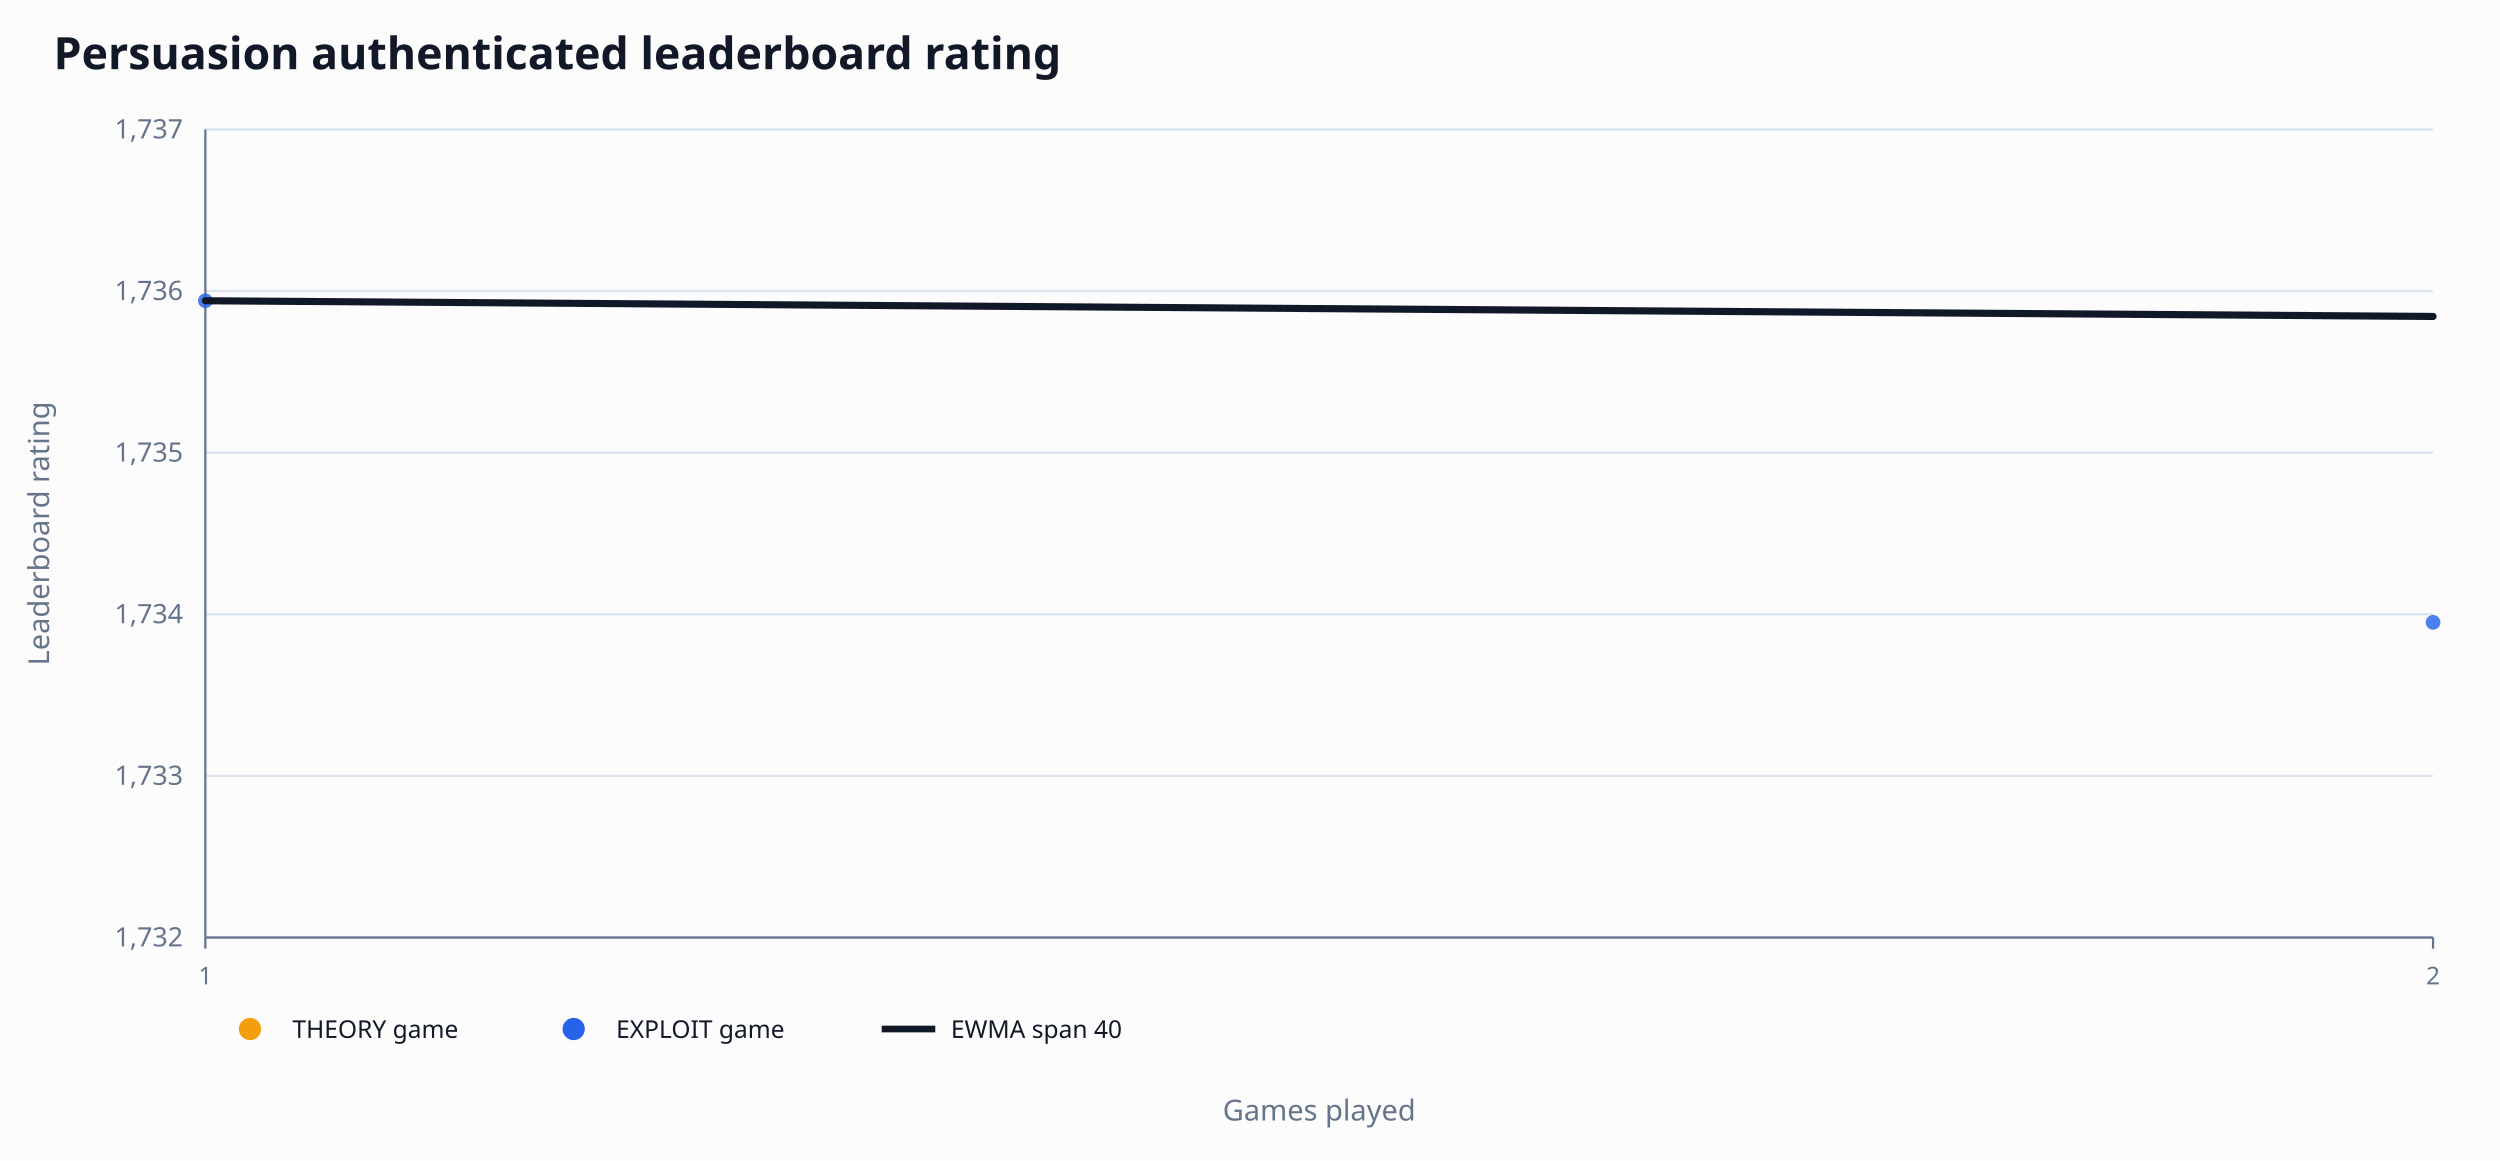
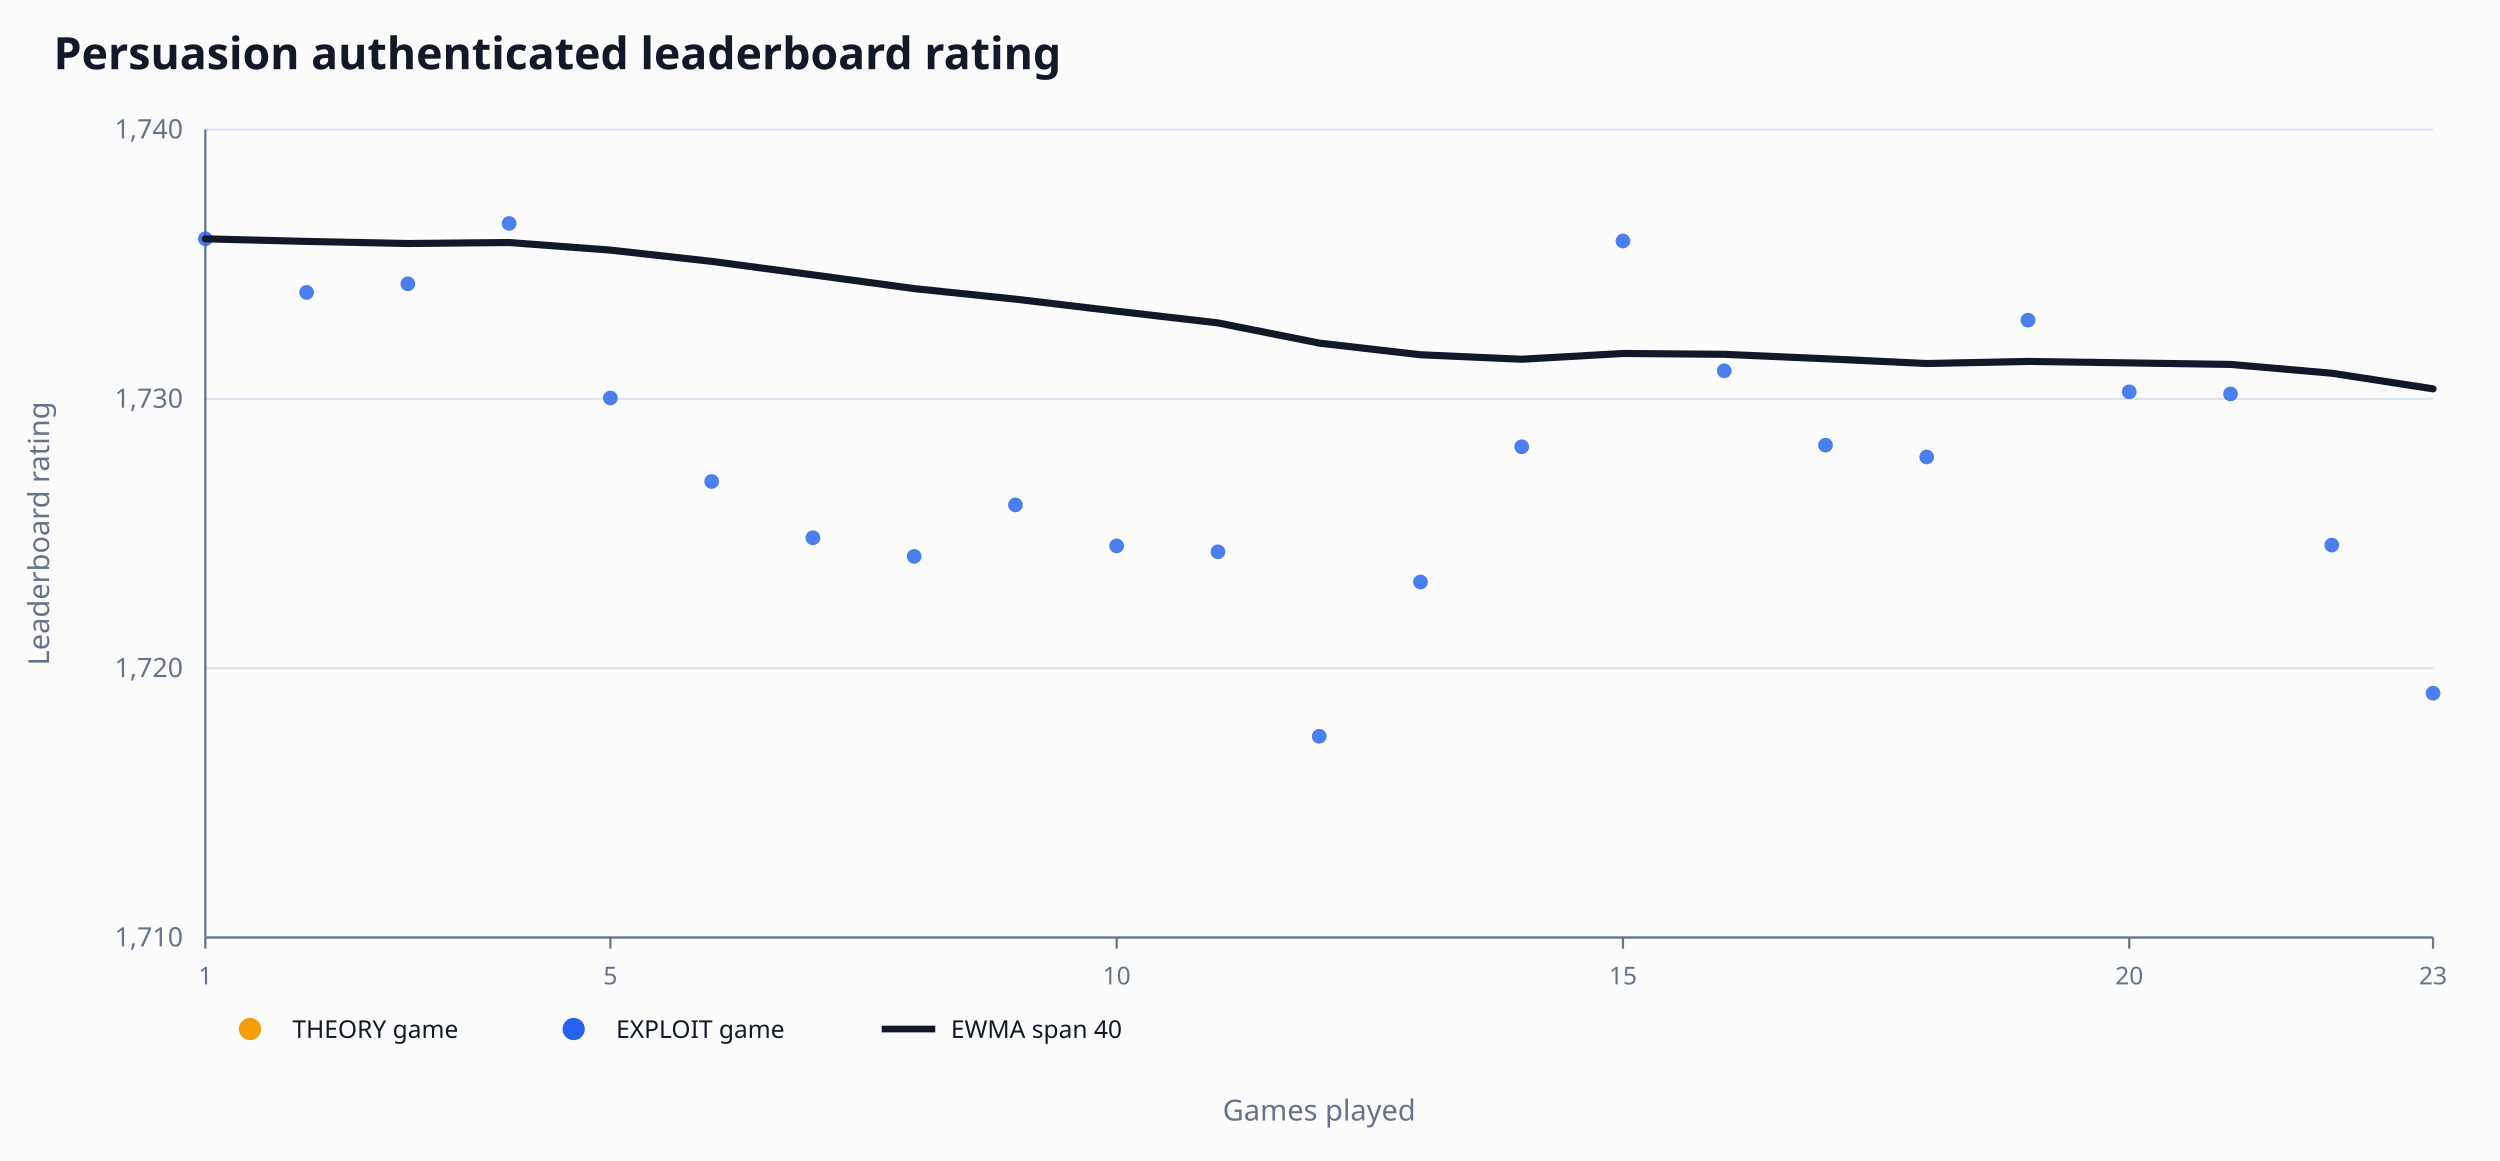
<svg xmlns="http://www.w3.org/2000/svg" width="1120" height="520" viewBox="0 0 1120 520">
  <rect width="100%" height="100%" fill="#fcfcfd" />
  <text x="24" y="31" font-family="system-ui,sans-serif" font-size="20" font-weight="700" fill="#111827">Persuasion authenticated leaderboard rating</text>
  <line x1="92" y1="420.00" x2="1090" y2="420.00" stroke="#dbe3ee" stroke-width="1" />
-   <text x="82" y="424.00" text-anchor="end" font-family="system-ui,sans-serif" font-size="12" fill="#64748b">1,732</text>
-   <line x1="92" y1="347.60" x2="1090" y2="347.60" stroke="#dbe3ee" stroke-width="1" />
-   <text x="82" y="351.60" text-anchor="end" font-family="system-ui,sans-serif" font-size="12" fill="#64748b">1,733</text>
-   <line x1="92" y1="275.20" x2="1090" y2="275.20" stroke="#dbe3ee" stroke-width="1" />
-   <text x="82" y="279.20" text-anchor="end" font-family="system-ui,sans-serif" font-size="12" fill="#64748b">1,734</text>
-   <line x1="92" y1="202.80" x2="1090" y2="202.80" stroke="#dbe3ee" stroke-width="1" />
-   <text x="82" y="206.80" text-anchor="end" font-family="system-ui,sans-serif" font-size="12" fill="#64748b">1,735</text>
-   <line x1="92" y1="130.40" x2="1090" y2="130.40" stroke="#dbe3ee" stroke-width="1" />
-   <text x="82" y="134.40" text-anchor="end" font-family="system-ui,sans-serif" font-size="12" fill="#64748b">1,736</text>
+   <text x="82" y="424.00" text-anchor="end" font-family="system-ui,sans-serif" font-size="12" fill="#64748b">1,710</text>
+   <line x1="92" y1="299.33" x2="1090" y2="299.33" stroke="#dbe3ee" stroke-width="1" />
+   <text x="82" y="303.33" text-anchor="end" font-family="system-ui,sans-serif" font-size="12" fill="#64748b">1,720</text>
+   <line x1="92" y1="178.67" x2="1090" y2="178.67" stroke="#dbe3ee" stroke-width="1" />
+   <text x="82" y="182.67" text-anchor="end" font-family="system-ui,sans-serif" font-size="12" fill="#64748b">1,730</text>
  <line x1="92" y1="58.00" x2="1090" y2="58.00" stroke="#dbe3ee" stroke-width="1" />
-   <text x="82" y="62.00" text-anchor="end" font-family="system-ui,sans-serif" font-size="12" fill="#64748b">1,737</text>
+   <text x="82" y="62.00" text-anchor="end" font-family="system-ui,sans-serif" font-size="12" fill="#64748b">1,740</text>
  <line x1="92.00" y1="420" x2="92.00" y2="425" stroke="#64748b" />
  <text x="92.00" y="441" text-anchor="middle" font-family="system-ui,sans-serif" font-size="11" fill="#64748b">1</text>
+   <line x1="273.45" y1="420" x2="273.45" y2="425" stroke="#64748b" />
+   <text x="273.45" y="441" text-anchor="middle" font-family="system-ui,sans-serif" font-size="11" fill="#64748b">5</text>
+   <line x1="500.27" y1="420" x2="500.27" y2="425" stroke="#64748b" />
+   <text x="500.27" y="441" text-anchor="middle" font-family="system-ui,sans-serif" font-size="11" fill="#64748b">10</text>
+   <line x1="727.09" y1="420" x2="727.09" y2="425" stroke="#64748b" />
+   <text x="727.09" y="441" text-anchor="middle" font-family="system-ui,sans-serif" font-size="11" fill="#64748b">15</text>
+   <line x1="953.91" y1="420" x2="953.91" y2="425" stroke="#64748b" />
+   <text x="953.91" y="441" text-anchor="middle" font-family="system-ui,sans-serif" font-size="11" fill="#64748b">20</text>
  <line x1="1090.00" y1="420" x2="1090.00" y2="425" stroke="#64748b" />
-   <text x="1090.00" y="441" text-anchor="middle" font-family="system-ui,sans-serif" font-size="11" fill="#64748b">2</text>
+   <text x="1090.00" y="441" text-anchor="middle" font-family="system-ui,sans-serif" font-size="11" fill="#64748b">23</text>
  <line x1="92" y1="58" x2="92" y2="420" stroke="#64748b" />
  <line x1="92" y1="420" x2="1090" y2="420" stroke="#64748b" />
  <text x="591.00" y="502" text-anchor="middle" font-family="system-ui,sans-serif" font-size="13" fill="#64748b">Games played</text>
  <text x="22" y="239.00" text-anchor="middle" transform="rotate(-90 22 239.00)" font-family="system-ui,sans-serif" font-size="13" fill="#64748b">Leaderboard rating</text>
-   <circle cx="92.00" cy="134.74" r="3.3" fill="#2563eb" opacity="0.82" />
-   <circle cx="1090.00" cy="278.82" r="3.3" fill="#2563eb" opacity="0.82" />
-   <polyline points="92.00,134.74 1090.00,141.77" fill="none" stroke="#111827" stroke-width="3.2" stroke-linejoin="round" stroke-linecap="round" />
+   <circle cx="92.00" cy="106.99" r="3.3" fill="#2563eb" opacity="0.82" />
+   <circle cx="137.36" cy="131.00" r="3.3" fill="#2563eb" opacity="0.82" />
+   <circle cx="182.73" cy="127.14" r="3.3" fill="#2563eb" opacity="0.82" />
+   <circle cx="228.09" cy="100.11" r="3.3" fill="#2563eb" opacity="0.82" />
+   <circle cx="273.45" cy="178.30" r="3.3" fill="#2563eb" opacity="0.82" />
+   <circle cx="318.82" cy="215.71" r="3.3" fill="#2563eb" opacity="0.82" />
+   <circle cx="364.18" cy="240.93" r="3.3" fill="#2563eb" opacity="0.82" />
+   <circle cx="409.55" cy="249.26" r="3.3" fill="#2563eb" opacity="0.82" />
+   <circle cx="454.91" cy="226.21" r="3.3" fill="#2563eb" opacity="0.82" />
+   <circle cx="500.27" cy="244.55" r="3.3" fill="#2563eb" opacity="0.82" />
+   <circle cx="545.64" cy="247.21" r="3.3" fill="#2563eb" opacity="0.82" />
+   <circle cx="591.00" cy="329.86" r="3.3" fill="#2563eb" opacity="0.82" />
+   <circle cx="636.36" cy="260.72" r="3.3" fill="#2563eb" opacity="0.82" />
+   <circle cx="681.73" cy="200.15" r="3.3" fill="#2563eb" opacity="0.82" />
+   <circle cx="727.09" cy="107.96" r="3.3" fill="#2563eb" opacity="0.82" />
+   <circle cx="772.45" cy="166.12" r="3.3" fill="#2563eb" opacity="0.82" />
+   <circle cx="817.82" cy="199.42" r="3.3" fill="#2563eb" opacity="0.82" />
+   <circle cx="863.18" cy="204.73" r="3.3" fill="#2563eb" opacity="0.82" />
+   <circle cx="908.55" cy="143.43" r="3.3" fill="#2563eb" opacity="0.82" />
+   <circle cx="953.91" cy="175.53" r="3.3" fill="#2563eb" opacity="0.82" />
+   <circle cx="999.27" cy="176.49" r="3.3" fill="#2563eb" opacity="0.82" />
+   <circle cx="1044.64" cy="244.19" r="3.3" fill="#2563eb" opacity="0.82" />
+   <circle cx="1090.00" cy="310.56" r="3.3" fill="#2563eb" opacity="0.82" />
+   <polyline points="92.00,106.99 137.36,108.16 182.73,109.09 228.09,108.65 273.45,112.05 318.82,117.10 364.18,123.14 409.55,129.30 454.91,134.02 500.27,139.42 545.64,144.67 591.00,153.71 636.36,158.93 681.73,160.94 727.09,158.35 772.45,158.73 817.82,160.72 863.18,162.86 908.55,161.92 953.91,162.58 999.27,163.26 1044.64,167.21 1090.00,174.20" fill="none" stroke="#111827" stroke-width="3.2" stroke-linejoin="round" stroke-linecap="round" />
  <circle cx="112" cy="461" r="5" fill="#f59e0b" />
  <text x="131" y="465" font-family="system-ui,sans-serif" font-size="11" fill="#111827">THEORY game</text>
  <circle cx="257" cy="461" r="5" fill="#2563eb" />
  <text x="276" y="465" font-family="system-ui,sans-serif" font-size="11" fill="#111827">EXPLOIT game</text>
  <line x1="395" y1="461" x2="419" y2="461" stroke="#111827" stroke-width="3" />
  <text x="426" y="465" font-family="system-ui,sans-serif" font-size="11" fill="#111827">EWMA span 40</text>
</svg>
